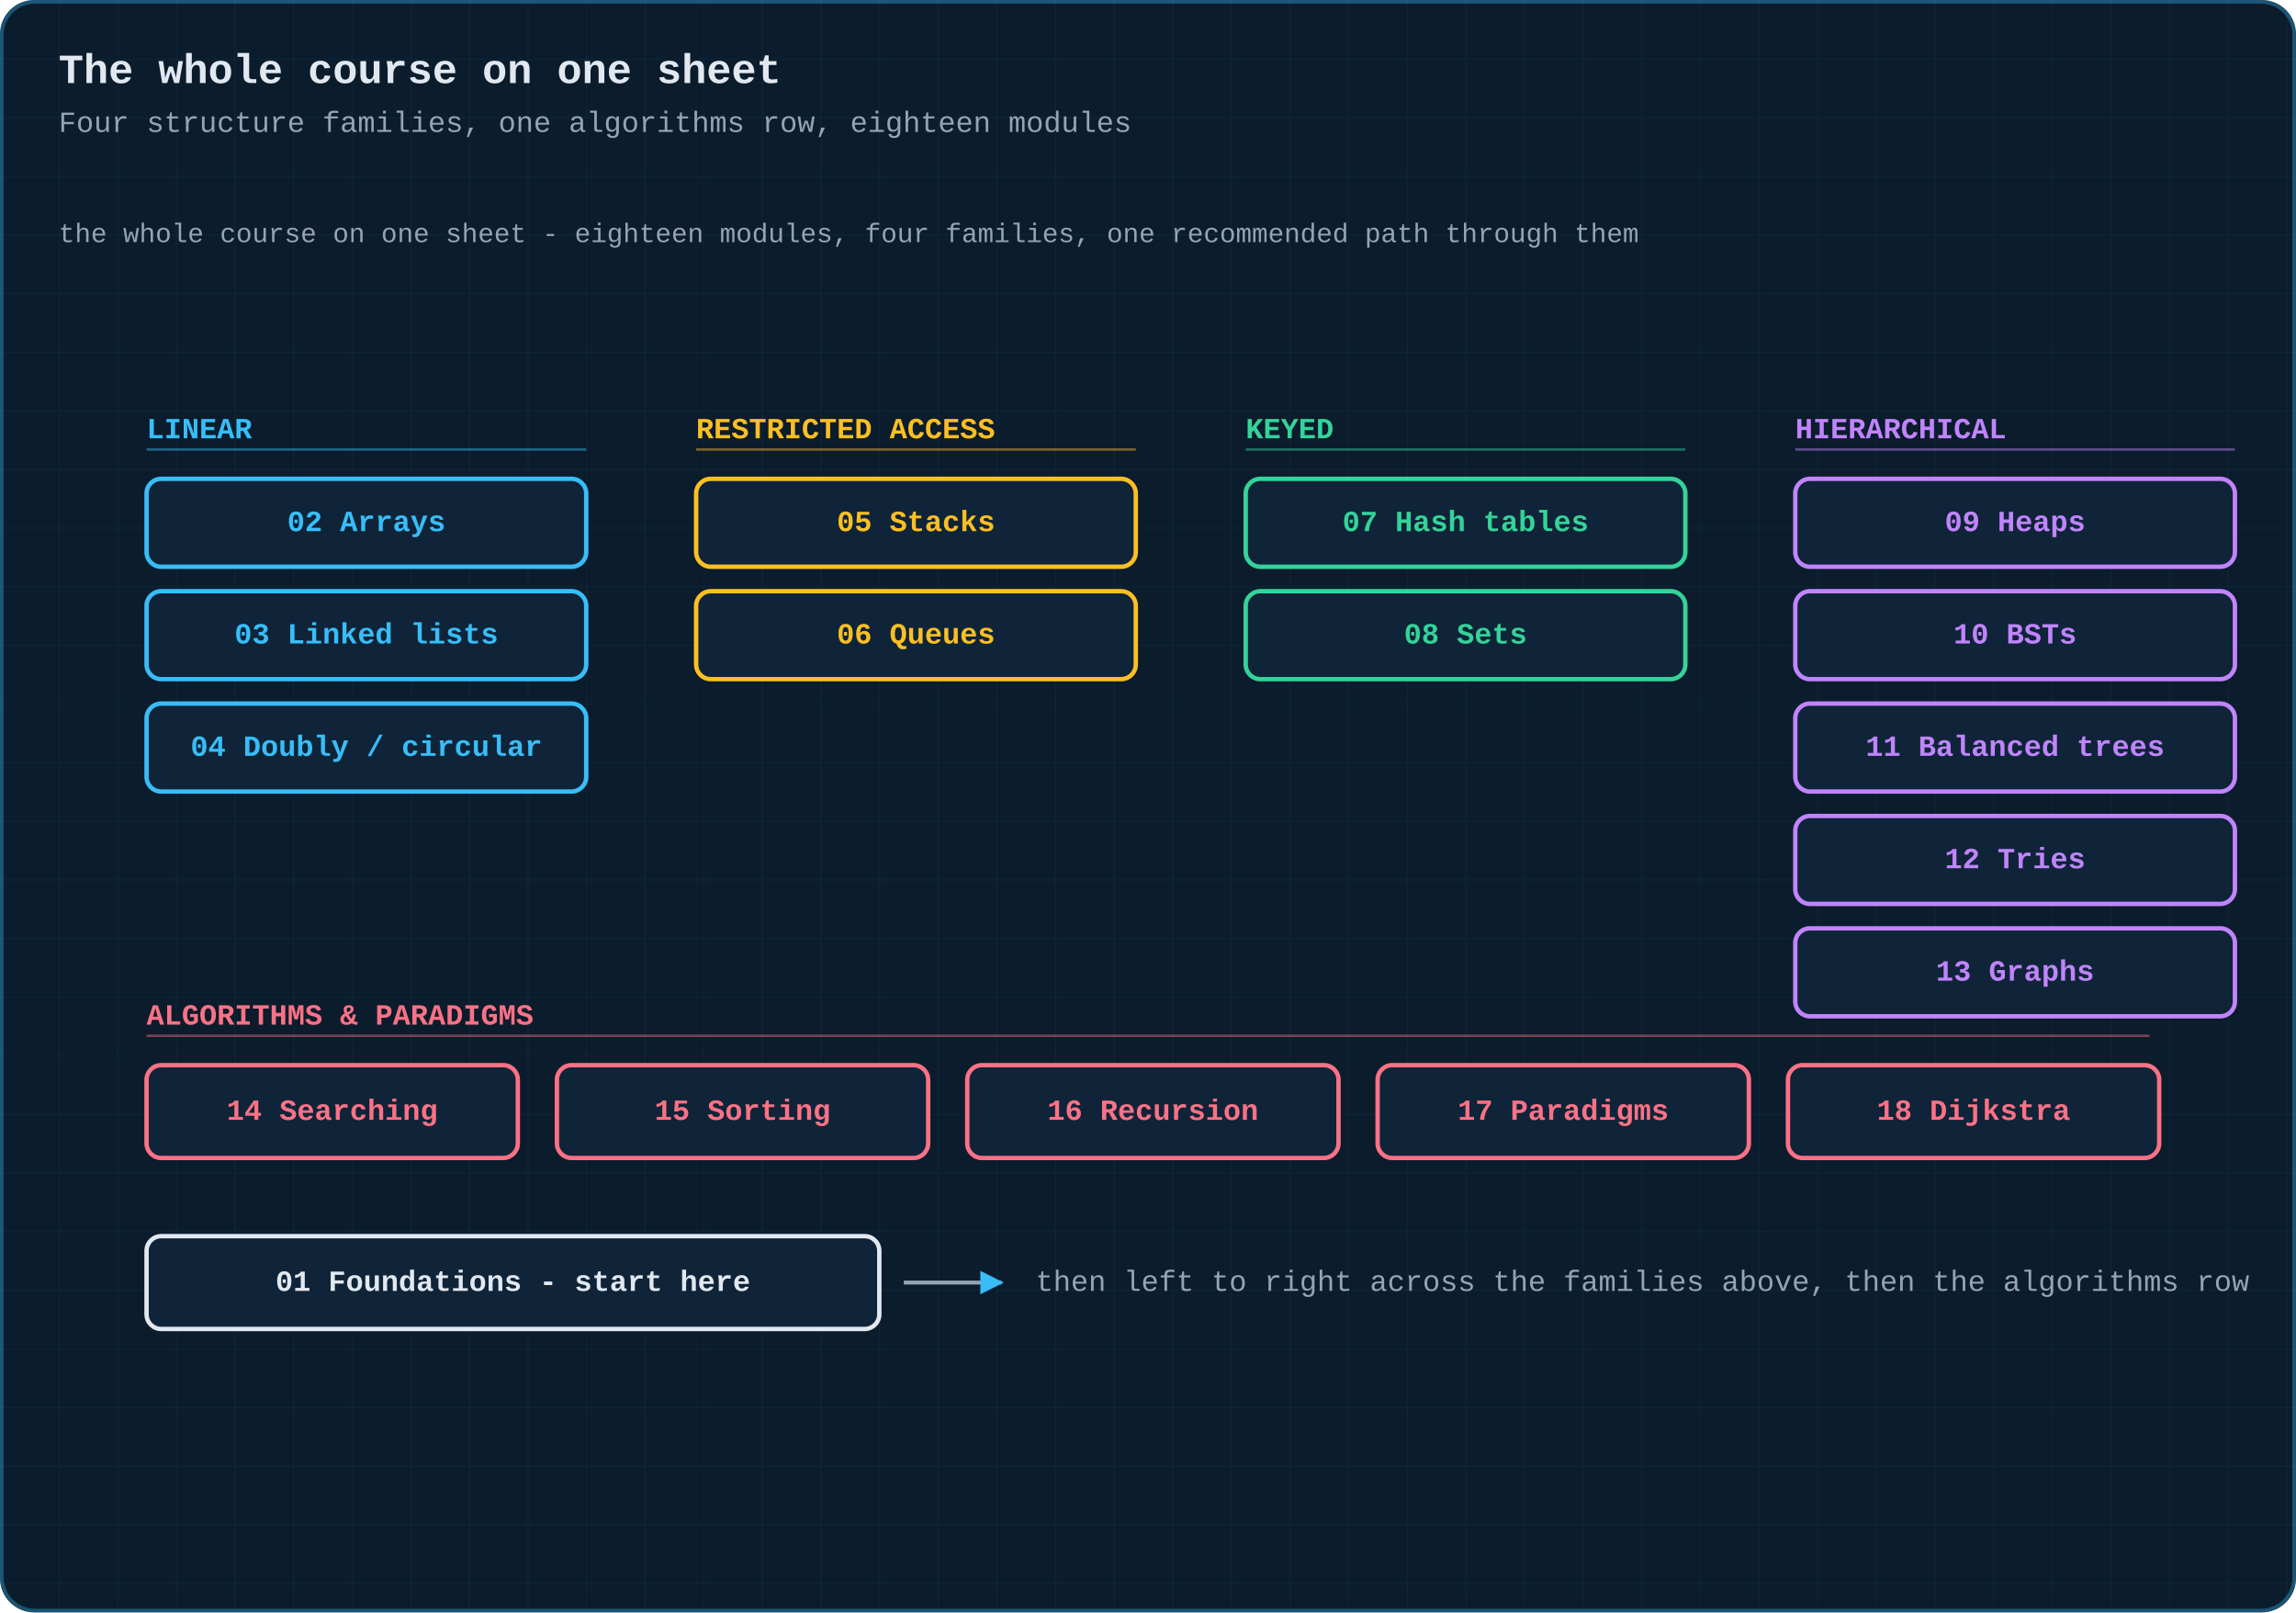
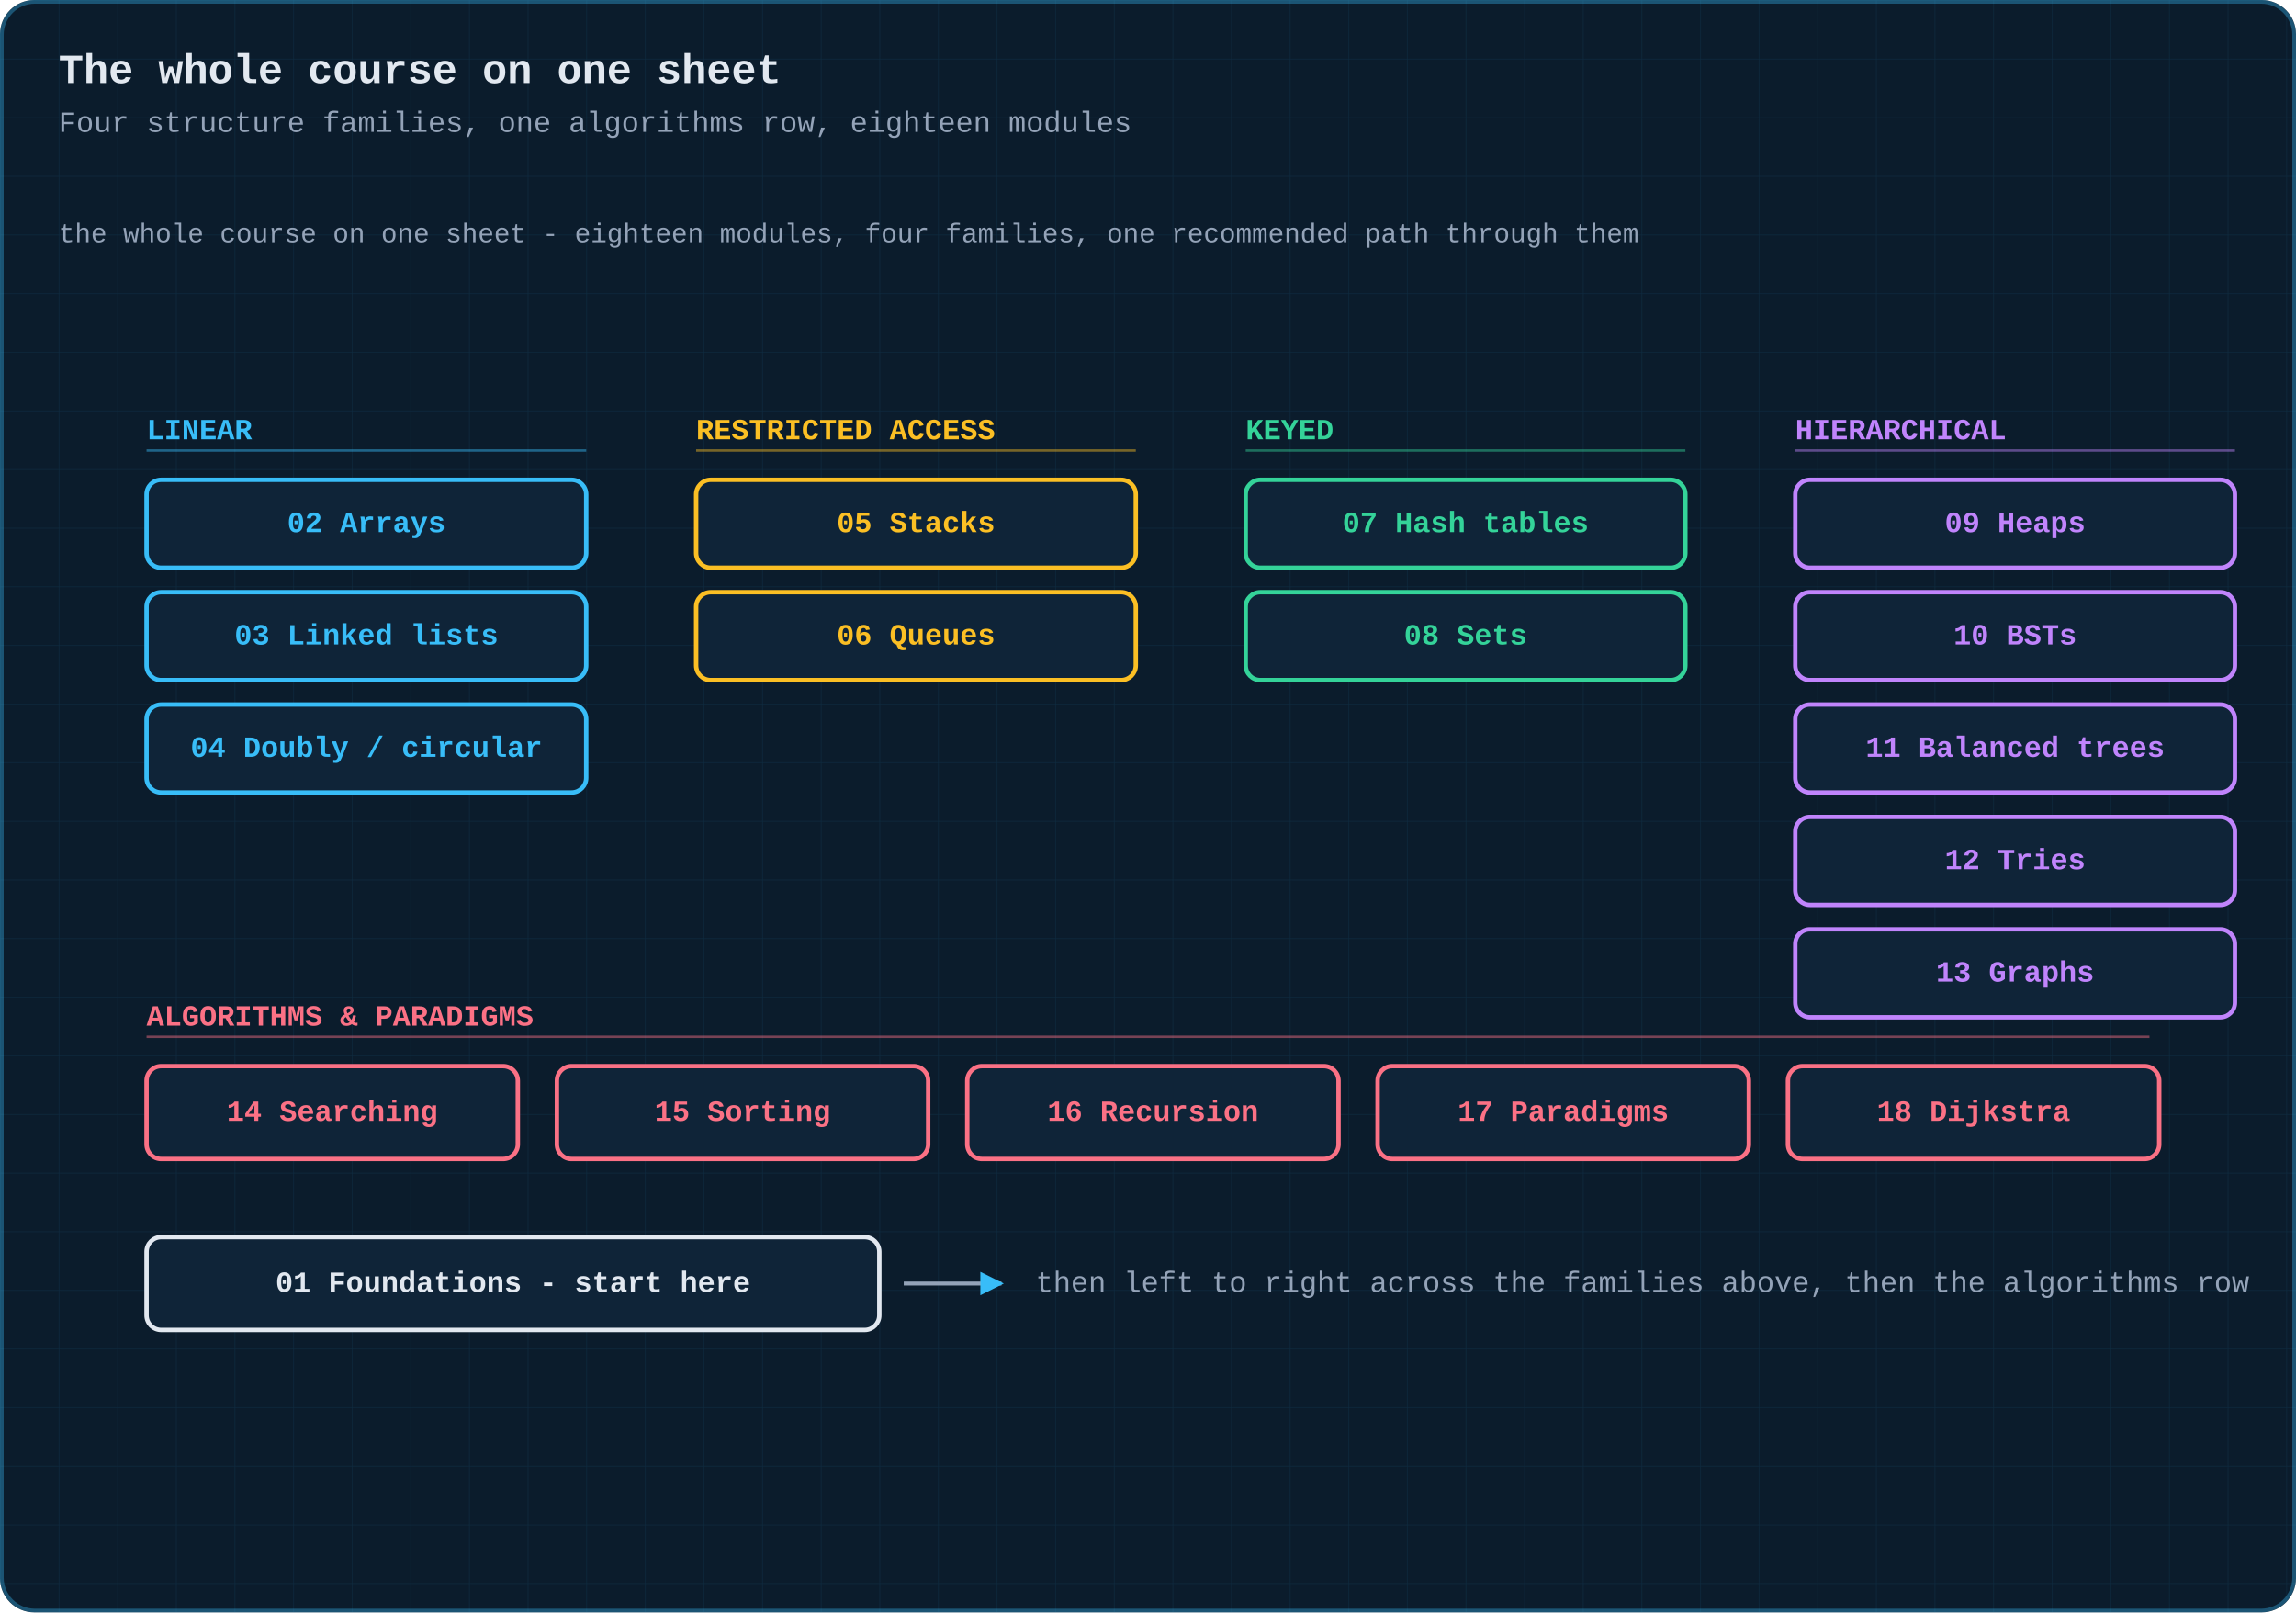
<svg xmlns="http://www.w3.org/2000/svg" viewBox="0 0 940 660" width="940" height="660" role="img" aria-label="A map of all eighteen modules grouped into linear, restricted-access, keyed and hierarchical families">
  <defs>
    <pattern id="g" width="24" height="24" patternUnits="userSpaceOnUse">
      <path d="M24 0H0V24" fill="none" stroke="#38bdf8" stroke-width="0.5" opacity="0.09" />
    </pattern>
    <marker id="ar" viewBox="0 0 10 10" refX="9" refY="5" markerWidth="6" markerHeight="6" orient="auto-start-reverse">
      <path d="M0 0 L10 5 L0 10 z" fill="#38bdf8" />
    </marker>
    <marker id="ara" viewBox="0 0 10 10" refX="9" refY="5" markerWidth="6" markerHeight="6" orient="auto-start-reverse">
      <path d="M0 0 L10 5 L0 10 z" fill="#fbbf24" />
    </marker>
    <marker id="arg" viewBox="0 0 10 10" refX="9" refY="5" markerWidth="6" markerHeight="6" orient="auto-start-reverse">
      <path d="M0 0 L10 5 L0 10 z" fill="#34d399" />
    </marker>
  </defs>
  <style>
  text{font-family:ui-monospace, SFMono-Regular, Menlo, Consolas, 'Liberation Mono', monospace;dominant-baseline:middle}
  .title{fill:#e2e8f0;font-size:17px;font-weight:700;dominant-baseline:auto}
  .sub{fill:#94a3b8;font-size:12px;dominant-baseline:auto}
  .lbl{fill:#94a3b8;font-size:11px;text-anchor:middle}
  .lbl-l{fill:#94a3b8;font-size:11px}
  .val{fill:#e2e8f0;font-size:16px;text-anchor:middle;font-weight:600}
  .idx{fill:#64748b;font-size:10px;text-anchor:middle}
  .cell{fill:#0f2438;stroke:#38bdf8;stroke-width:1.5;rx:4}
  .step{fill:#fbbf24;font-size:12px;font-weight:700}
  .edge{stroke:#38bdf8;stroke-width:1.6;fill:none}

  </style>
  <rect x="0" y="0" width="940" height="660" rx="14" fill="#0b1c2c" />
  <rect x="0" y="0" width="940" height="660" rx="14" fill="url(#g)" />
  <rect x="0.75" y="0.75" width="938.5" height="658.5" rx="13.5" fill="none" stroke="#38bdf8" stroke-width="1.5" opacity="0.35" />
  <text class="title" x="24" y="34">The whole course on one sheet</text>
  <text class="sub" x="24" y="54">Four structure families, one algorithms row, eighteen modules</text>
-   <text class="lbl-l" x="24" y="96">the whole course on one sheet - eighteen modules, four families, one recommended path through them</text>
-   <text x="60" y="176" font-size="12" font-weight="700" fill="#38bdf8">LINEAR</text>
-   <path d="M60 184 L240 184" stroke="#38bdf8" stroke-width="1" opacity="0.45" />
-   <rect x="60" y="196" width="180" height="36" rx="6" fill="#0f2438" stroke="#38bdf8" stroke-width="1.8" />
-   <text x="150.0" y="214.0" font-size="12" font-weight="600" fill="#38bdf8" text-anchor="middle" dominant-baseline="middle">02 Arrays</text>
-   <rect x="60" y="242" width="180" height="36" rx="6" fill="#0f2438" stroke="#38bdf8" stroke-width="1.8" />
-   <text x="150.0" y="260.0" font-size="12" font-weight="600" fill="#38bdf8" text-anchor="middle" dominant-baseline="middle">03 Linked lists</text>
-   <rect x="60" y="288" width="180" height="36" rx="6" fill="#0f2438" stroke="#38bdf8" stroke-width="1.8" />
-   <text x="150.0" y="306.0" font-size="12" font-weight="600" fill="#38bdf8" text-anchor="middle" dominant-baseline="middle">04 Doubly / circular</text>
-   <text x="285" y="176" font-size="12" font-weight="700" fill="#fbbf24">RESTRICTED ACCESS</text>
-   <path d="M285 184 L465 184" stroke="#fbbf24" stroke-width="1" opacity="0.45" />
-   <rect x="285" y="196" width="180" height="36" rx="6" fill="#0f2438" stroke="#fbbf24" stroke-width="1.8" />
-   <text x="375.0" y="214.0" font-size="12" font-weight="600" fill="#fbbf24" text-anchor="middle" dominant-baseline="middle">05 Stacks</text>
-   <rect x="285" y="242" width="180" height="36" rx="6" fill="#0f2438" stroke="#fbbf24" stroke-width="1.8" />
-   <text x="375.0" y="260.0" font-size="12" font-weight="600" fill="#fbbf24" text-anchor="middle" dominant-baseline="middle">06 Queues</text>
-   <text x="510" y="176" font-size="12" font-weight="700" fill="#34d399">KEYED</text>
-   <path d="M510 184 L690 184" stroke="#34d399" stroke-width="1" opacity="0.45" />
-   <rect x="510" y="196" width="180" height="36" rx="6" fill="#0f2438" stroke="#34d399" stroke-width="1.8" />
-   <text x="600.0" y="214.0" font-size="12" font-weight="600" fill="#34d399" text-anchor="middle" dominant-baseline="middle">07 Hash tables</text>
-   <rect x="510" y="242" width="180" height="36" rx="6" fill="#0f2438" stroke="#34d399" stroke-width="1.8" />
-   <text x="600.0" y="260.0" font-size="12" font-weight="600" fill="#34d399" text-anchor="middle" dominant-baseline="middle">08 Sets</text>
-   <text x="735" y="176" font-size="12" font-weight="700" fill="#c084fc">HIERARCHICAL</text>
-   <path d="M735 184 L915 184" stroke="#c084fc" stroke-width="1" opacity="0.45" />
-   <rect x="735" y="196" width="180" height="36" rx="6" fill="#0f2438" stroke="#c084fc" stroke-width="1.8" />
-   <text x="825.0" y="214.0" font-size="12" font-weight="600" fill="#c084fc" text-anchor="middle" dominant-baseline="middle">09 Heaps</text>
-   <rect x="735" y="242" width="180" height="36" rx="6" fill="#0f2438" stroke="#c084fc" stroke-width="1.8" />
-   <text x="825.0" y="260.0" font-size="12" font-weight="600" fill="#c084fc" text-anchor="middle" dominant-baseline="middle">10 BSTs</text>
-   <rect x="735" y="288" width="180" height="36" rx="6" fill="#0f2438" stroke="#c084fc" stroke-width="1.8" />
-   <text x="825.0" y="306.0" font-size="12" font-weight="600" fill="#c084fc" text-anchor="middle" dominant-baseline="middle">11 Balanced trees</text>
-   <rect x="735" y="334" width="180" height="36" rx="6" fill="#0f2438" stroke="#c084fc" stroke-width="1.8" />
-   <text x="825.0" y="352.0" font-size="12" font-weight="600" fill="#c084fc" text-anchor="middle" dominant-baseline="middle">12 Tries</text>
-   <rect x="735" y="380" width="180" height="36" rx="6" fill="#0f2438" stroke="#c084fc" stroke-width="1.8" />
-   <text x="825.0" y="398.0" font-size="12" font-weight="600" fill="#c084fc" text-anchor="middle" dominant-baseline="middle">13 Graphs</text>
-   <text x="60" y="416" font-size="12" font-weight="700" fill="#fb7185">ALGORITHMS &amp; PARADIGMS</text>
-   <path d="M60 424 L880 424" stroke="#fb7185" stroke-width="1" opacity="0.45" />
-   <rect x="60" y="436" width="152" height="38" rx="6" fill="#0f2438" stroke="#fb7185" stroke-width="1.8" />
-   <text x="136.0" y="455.0" font-size="12" font-weight="600" fill="#fb7185" text-anchor="middle" dominant-baseline="middle">14 Searching</text>
-   <rect x="228" y="436" width="152" height="38" rx="6" fill="#0f2438" stroke="#fb7185" stroke-width="1.8" />
-   <text x="304.0" y="455.0" font-size="12" font-weight="600" fill="#fb7185" text-anchor="middle" dominant-baseline="middle">15 Sorting</text>
-   <rect x="396" y="436" width="152" height="38" rx="6" fill="#0f2438" stroke="#fb7185" stroke-width="1.8" />
-   <text x="472.0" y="455.0" font-size="12" font-weight="600" fill="#fb7185" text-anchor="middle" dominant-baseline="middle">16 Recursion</text>
-   <rect x="564" y="436" width="152" height="38" rx="6" fill="#0f2438" stroke="#fb7185" stroke-width="1.8" />
-   <text x="640.0" y="455.0" font-size="12" font-weight="600" fill="#fb7185" text-anchor="middle" dominant-baseline="middle">17 Paradigms</text>
-   <rect x="732" y="436" width="152" height="38" rx="6" fill="#0f2438" stroke="#fb7185" stroke-width="1.8" />
-   <text x="808.0" y="455.0" font-size="12" font-weight="600" fill="#fb7185" text-anchor="middle" dominant-baseline="middle">18 Dijkstra</text>
-   <rect x="60" y="506" width="300" height="38" rx="6" fill="#0f2438" stroke="#e2e8f0" stroke-width="1.8" />
-   <text x="210.0" y="525.0" font-size="12" font-weight="600" fill="#e2e8f0" text-anchor="middle" dominant-baseline="middle">01 Foundations - start here</text>
-   <path d="M370 525 L410 525" stroke="#94a3b8" stroke-width="1.6" fill="none" marker-end="url(#ar)" />
-   <text x="424" y="525" font-size="12" fill="#94a3b8" dominant-baseline="middle">then left to right across the families above, then the algorithms row</text>
+   <text class="lbl-l hdrline" x="24" y="96">the whole course on one sheet - eighteen modules, four families, one recommended path through them</text>
+   <g transform="translate(0,0.4)">
+     <text x="60" y="176" font-size="12" font-weight="700" fill="#38bdf8">LINEAR</text>
+     <path d="M60 184 L240 184" stroke="#38bdf8" stroke-width="1" opacity="0.45" />
+     <rect x="60" y="196" width="180" height="36" rx="6" fill="#0f2438" stroke="#38bdf8" stroke-width="1.8" />
+     <text x="150.0" y="214.0" font-size="12" font-weight="600" fill="#38bdf8" text-anchor="middle" dominant-baseline="middle">02 Arrays</text>
+     <rect x="60" y="242" width="180" height="36" rx="6" fill="#0f2438" stroke="#38bdf8" stroke-width="1.8" />
+     <text x="150.0" y="260.0" font-size="12" font-weight="600" fill="#38bdf8" text-anchor="middle" dominant-baseline="middle">03 Linked lists</text>
+     <rect x="60" y="288" width="180" height="36" rx="6" fill="#0f2438" stroke="#38bdf8" stroke-width="1.8" />
+     <text x="150.0" y="306.0" font-size="12" font-weight="600" fill="#38bdf8" text-anchor="middle" dominant-baseline="middle">04 Doubly / circular</text>
+     <text x="285" y="176" font-size="12" font-weight="700" fill="#fbbf24">RESTRICTED ACCESS</text>
+     <path d="M285 184 L465 184" stroke="#fbbf24" stroke-width="1" opacity="0.45" />
+     <rect x="285" y="196" width="180" height="36" rx="6" fill="#0f2438" stroke="#fbbf24" stroke-width="1.8" />
+     <text x="375.0" y="214.0" font-size="12" font-weight="600" fill="#fbbf24" text-anchor="middle" dominant-baseline="middle">05 Stacks</text>
+     <rect x="285" y="242" width="180" height="36" rx="6" fill="#0f2438" stroke="#fbbf24" stroke-width="1.8" />
+     <text x="375.0" y="260.0" font-size="12" font-weight="600" fill="#fbbf24" text-anchor="middle" dominant-baseline="middle">06 Queues</text>
+     <text x="510" y="176" font-size="12" font-weight="700" fill="#34d399">KEYED</text>
+     <path d="M510 184 L690 184" stroke="#34d399" stroke-width="1" opacity="0.45" />
+     <rect x="510" y="196" width="180" height="36" rx="6" fill="#0f2438" stroke="#34d399" stroke-width="1.8" />
+     <text x="600.0" y="214.0" font-size="12" font-weight="600" fill="#34d399" text-anchor="middle" dominant-baseline="middle">07 Hash tables</text>
+     <rect x="510" y="242" width="180" height="36" rx="6" fill="#0f2438" stroke="#34d399" stroke-width="1.8" />
+     <text x="600.0" y="260.0" font-size="12" font-weight="600" fill="#34d399" text-anchor="middle" dominant-baseline="middle">08 Sets</text>
+     <text x="735" y="176" font-size="12" font-weight="700" fill="#c084fc">HIERARCHICAL</text>
+     <path d="M735 184 L915 184" stroke="#c084fc" stroke-width="1" opacity="0.45" />
+     <rect x="735" y="196" width="180" height="36" rx="6" fill="#0f2438" stroke="#c084fc" stroke-width="1.8" />
+     <text x="825.0" y="214.0" font-size="12" font-weight="600" fill="#c084fc" text-anchor="middle" dominant-baseline="middle">09 Heaps</text>
+     <rect x="735" y="242" width="180" height="36" rx="6" fill="#0f2438" stroke="#c084fc" stroke-width="1.8" />
+     <text x="825.0" y="260.0" font-size="12" font-weight="600" fill="#c084fc" text-anchor="middle" dominant-baseline="middle">10 BSTs</text>
+     <rect x="735" y="288" width="180" height="36" rx="6" fill="#0f2438" stroke="#c084fc" stroke-width="1.8" />
+     <text x="825.0" y="306.0" font-size="12" font-weight="600" fill="#c084fc" text-anchor="middle" dominant-baseline="middle">11 Balanced trees</text>
+     <rect x="735" y="334" width="180" height="36" rx="6" fill="#0f2438" stroke="#c084fc" stroke-width="1.8" />
+     <text x="825.0" y="352.0" font-size="12" font-weight="600" fill="#c084fc" text-anchor="middle" dominant-baseline="middle">12 Tries</text>
+     <rect x="735" y="380" width="180" height="36" rx="6" fill="#0f2438" stroke="#c084fc" stroke-width="1.8" />
+     <text x="825.0" y="398.0" font-size="12" font-weight="600" fill="#c084fc" text-anchor="middle" dominant-baseline="middle">13 Graphs</text>
+     <text x="60" y="416" font-size="12" font-weight="700" fill="#fb7185">ALGORITHMS &amp; PARADIGMS</text>
+     <path d="M60 424 L880 424" stroke="#fb7185" stroke-width="1" opacity="0.45" />
+     <rect x="60" y="436" width="152" height="38" rx="6" fill="#0f2438" stroke="#fb7185" stroke-width="1.8" />
+     <text x="136.0" y="455.0" font-size="12" font-weight="600" fill="#fb7185" text-anchor="middle" dominant-baseline="middle">14 Searching</text>
+     <rect x="228" y="436" width="152" height="38" rx="6" fill="#0f2438" stroke="#fb7185" stroke-width="1.8" />
+     <text x="304.0" y="455.0" font-size="12" font-weight="600" fill="#fb7185" text-anchor="middle" dominant-baseline="middle">15 Sorting</text>
+     <rect x="396" y="436" width="152" height="38" rx="6" fill="#0f2438" stroke="#fb7185" stroke-width="1.8" />
+     <text x="472.0" y="455.0" font-size="12" font-weight="600" fill="#fb7185" text-anchor="middle" dominant-baseline="middle">16 Recursion</text>
+     <rect x="564" y="436" width="152" height="38" rx="6" fill="#0f2438" stroke="#fb7185" stroke-width="1.8" />
+     <text x="640.0" y="455.0" font-size="12" font-weight="600" fill="#fb7185" text-anchor="middle" dominant-baseline="middle">17 Paradigms</text>
+     <rect x="732" y="436" width="152" height="38" rx="6" fill="#0f2438" stroke="#fb7185" stroke-width="1.8" />
+     <text x="808.0" y="455.0" font-size="12" font-weight="600" fill="#fb7185" text-anchor="middle" dominant-baseline="middle">18 Dijkstra</text>
+     <rect x="60" y="506" width="300" height="38" rx="6" fill="#0f2438" stroke="#e2e8f0" stroke-width="1.8" />
+     <text x="210.0" y="525.0" font-size="12" font-weight="600" fill="#e2e8f0" text-anchor="middle" dominant-baseline="middle">01 Foundations - start here</text>
+     <path d="M370 525 L410 525" stroke="#94a3b8" stroke-width="1.6" fill="none" marker-end="url(#ar)" />
+     <text x="424" y="525" font-size="12" fill="#94a3b8" dominant-baseline="middle">then left to right across the families above, then the algorithms row</text>
+   </g>
</svg>
